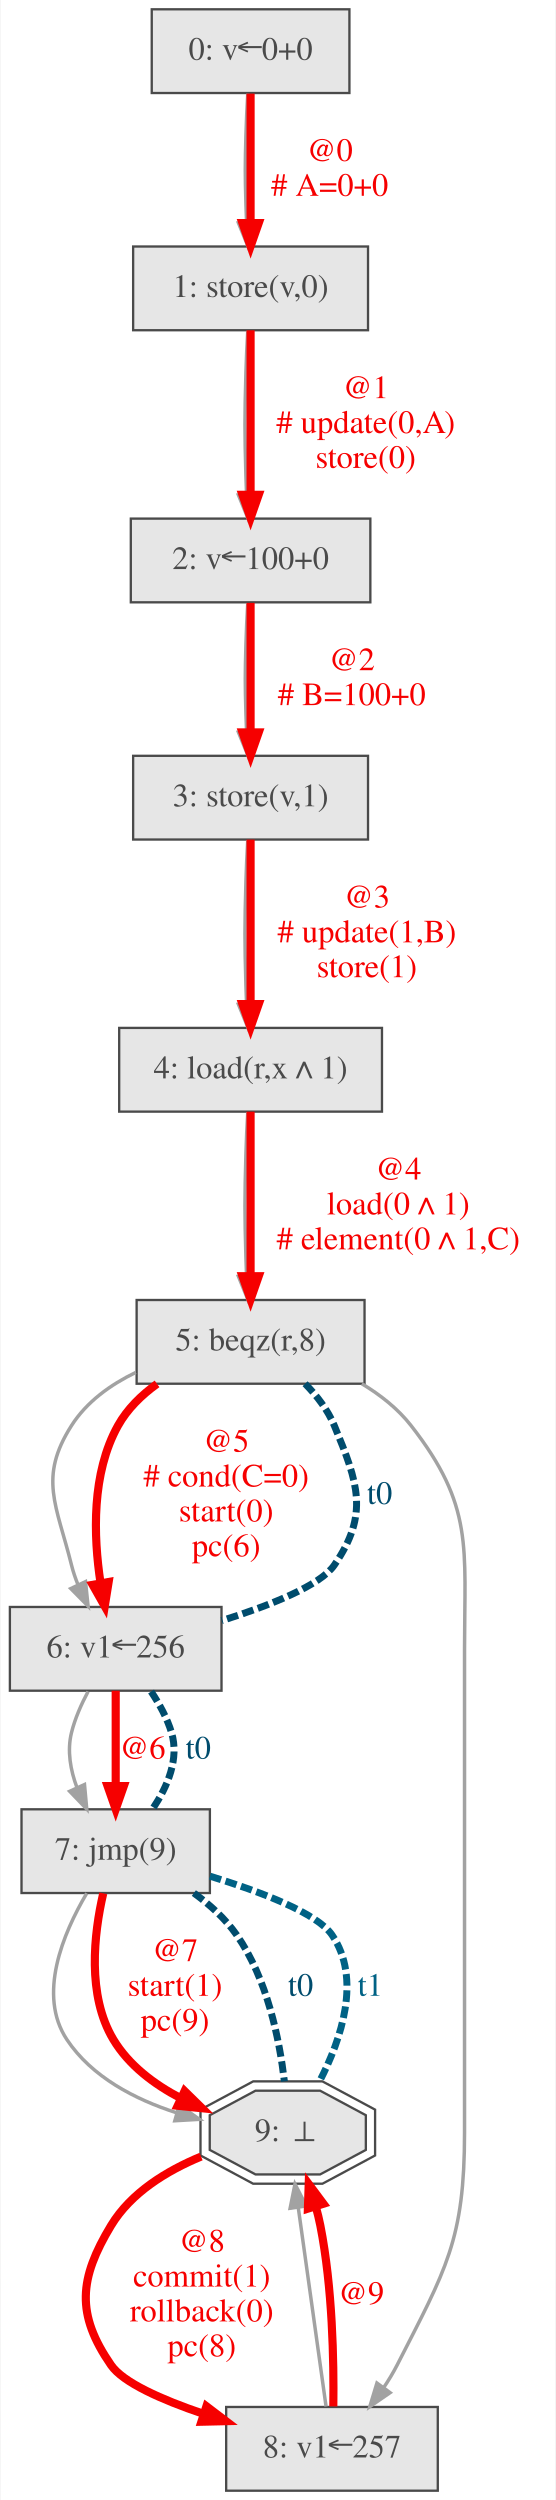
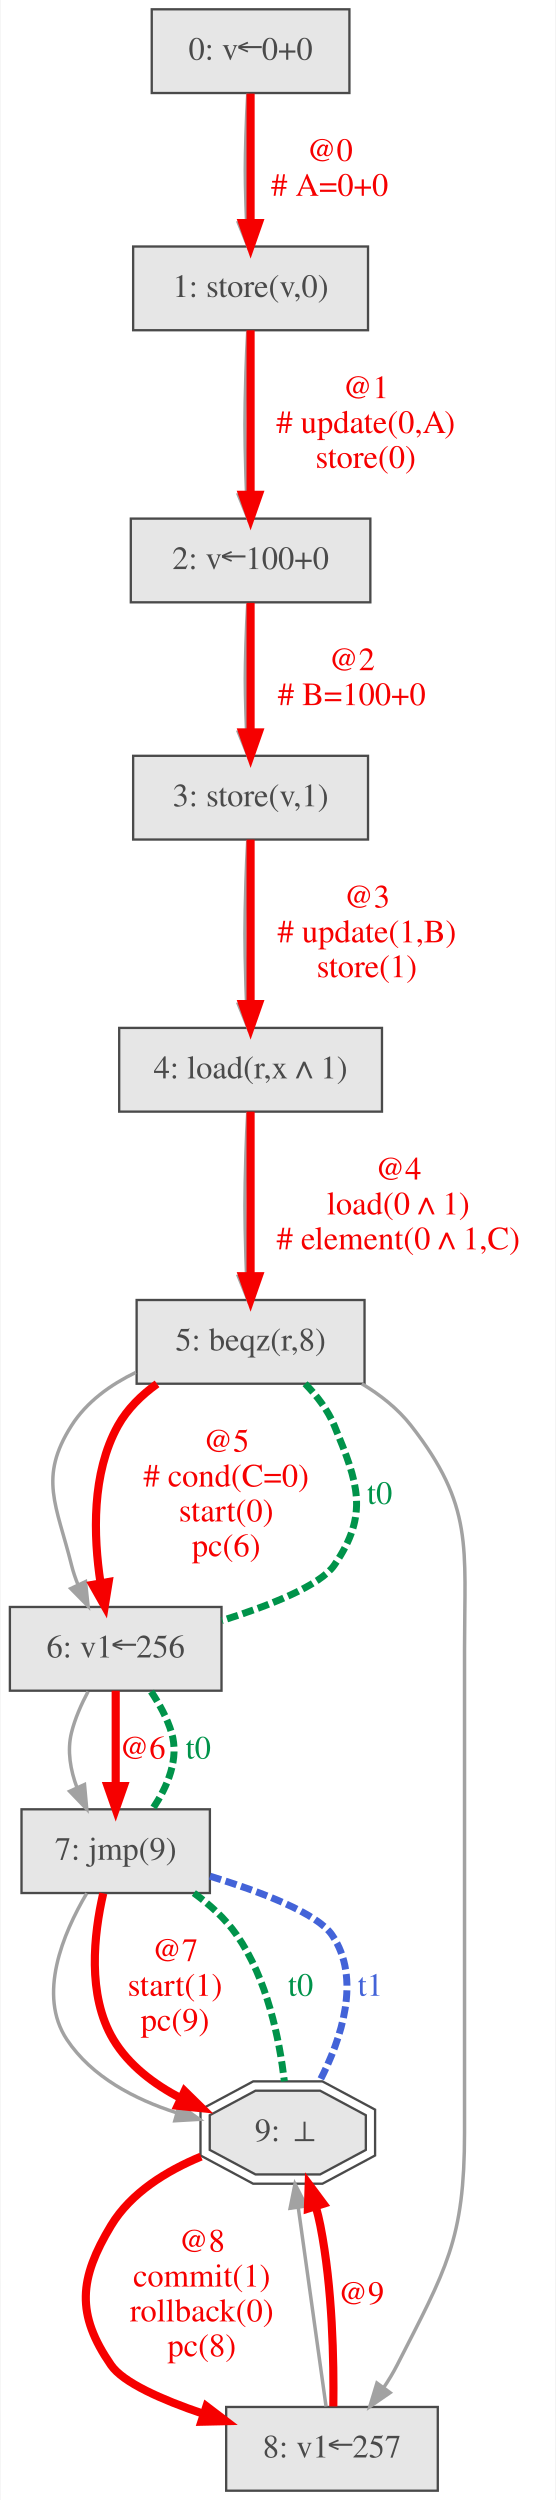
<svg xmlns="http://www.w3.org/2000/svg" width="239pt" height="1075pt" viewBox="0.00 0.00 238.50 1075.00">
  <g id="graph0" class="graph" transform="scale(1 1) rotate(0) translate(4 1071)">
    <polygon fill="#ffffff" stroke="transparent" points="-4,4 -4,-1071 234.5,-1071 234.5,4 -4,4" />
    <g id="node1" class="node">
      <polygon fill="#e6e6e6" stroke="#4a4a4a" points="146,-1067 61,-1067 61,-1031 146,-1031 146,-1067" />
      <text text-anchor="middle" x="103.5" y="-1045.3" font-family="Times,serif" font-size="14.00" fill="#4a4a4a">0: v←0+0</text>
    </g>
    <g id="node2" class="node">
      <polygon fill="#e6e6e6" stroke="#4a4a4a" points="154,-965 53,-965 53,-929 154,-929 154,-965" />
      <text text-anchor="middle" x="103.5" y="-943.3" font-family="Times,serif" font-size="14.00" fill="#4a4a4a">1: store(v,0)</text>
    </g>
    <g id="edge1" class="edge">
      <path fill="none" stroke="#a2a2a2" stroke-width="1.5" d="M102.286,-1030.694C101.963,-1025.025 101.66,-1018.757 101.5,-1013 101.13,-999.672 101.13,-996.328 101.5,-983 101.567,-980.571 101.66,-978.052 101.769,-975.524" />
      <polygon fill="#a2a2a2" stroke="#a2a2a2" stroke-width="1.5" points="105.277,-975.47 102.286,-965.306 98.286,-975.116 105.277,-975.47" />
    </g>
    <g id="edge11" class="edge">
      <path fill="none" stroke="#f60000" stroke-width="3.5" d="M103.5,-1030.764C103.5,-1015.317 103.5,-992.915 103.5,-975.164" />
      <polygon fill="#f60000" stroke="#f60000" stroke-width="3.5" points="107,-975.078 103.5,-965.078 100,-975.078 107,-975.078" />
      <text text-anchor="middle" x="137.5" y="-1001.8" font-family="Times,serif" font-size="14.00" fill="#f60000">@0</text>
      <text text-anchor="middle" x="137.5" y="-986.8" font-family="Times,serif" font-size="14.00" fill="#f60000"># A=0+0</text>
    </g>
    <g id="node3" class="node">
      <polygon fill="#e6e6e6" stroke="#4a4a4a" points="155,-848 52,-848 52,-812 155,-812 155,-848" />
      <text text-anchor="middle" x="103.5" y="-826.3" font-family="Times,serif" font-size="14.00" fill="#4a4a4a">2: v←100+0</text>
    </g>
    <g id="edge2" class="edge">
      <path fill="none" stroke="#a2a2a2" stroke-width="1.5" d="M102.286,-928.694C101.963,-923.025 101.66,-916.757 101.5,-911 100.945,-891.008 100.945,-885.992 101.5,-866 101.567,-863.571 101.66,-861.052 101.769,-858.524" />
      <polygon fill="#a2a2a2" stroke="#a2a2a2" stroke-width="1.5" points="105.277,-858.47 102.286,-848.306 98.286,-858.116 105.277,-858.47" />
    </g>
    <g id="edge12" class="edge">
      <path fill="none" stroke="#f60000" stroke-width="3.5" d="M103.5,-928.975C103.5,-910.136 103.5,-880.311 103.5,-858.321" />
      <polygon fill="#f60000" stroke="#f60000" stroke-width="3.5" points="107,-858.238 103.5,-848.238 100,-858.238 107,-858.238" />
      <text text-anchor="middle" x="153" y="-899.8" font-family="Times,serif" font-size="14.00" fill="#f60000">@1</text>
      <text text-anchor="middle" x="153" y="-884.8" font-family="Times,serif" font-size="14.00" fill="#f60000"># update(0,A)</text>
      <text text-anchor="middle" x="153" y="-869.8" font-family="Times,serif" font-size="14.00" fill="#f60000">store(0)</text>
    </g>
    <g id="node4" class="node">
      <polygon fill="#e6e6e6" stroke="#4a4a4a" points="154,-746 53,-746 53,-710 154,-710 154,-746" />
      <text text-anchor="middle" x="103.5" y="-724.3" font-family="Times,serif" font-size="14.00" fill="#4a4a4a">3: store(v,1)</text>
    </g>
    <g id="edge3" class="edge">
      <path fill="none" stroke="#a2a2a2" stroke-width="1.5" d="M102.286,-811.694C101.963,-806.025 101.66,-799.757 101.5,-794 101.13,-780.672 101.13,-777.328 101.5,-764 101.567,-761.571 101.66,-759.052 101.769,-756.524" />
      <polygon fill="#a2a2a2" stroke="#a2a2a2" stroke-width="1.5" points="105.277,-756.47 102.286,-746.306 98.286,-756.116 105.277,-756.47" />
    </g>
    <g id="edge13" class="edge">
      <path fill="none" stroke="#f60000" stroke-width="3.5" d="M103.5,-811.764C103.5,-796.317 103.5,-773.915 103.5,-756.164" />
      <polygon fill="#f60000" stroke="#f60000" stroke-width="3.5" points="107,-756.078 103.5,-746.078 100,-756.078 107,-756.078" />
      <text text-anchor="middle" x="147" y="-782.8" font-family="Times,serif" font-size="14.00" fill="#f60000">@2</text>
      <text text-anchor="middle" x="147" y="-767.8" font-family="Times,serif" font-size="14.00" fill="#f60000"># B=100+0</text>
    </g>
    <g id="node5" class="node">
      <polygon fill="#e6e6e6" stroke="#4a4a4a" points="160,-629 47,-629 47,-593 160,-593 160,-629" />
      <text text-anchor="middle" x="103.5" y="-607.3" font-family="Times,serif" font-size="14.00" fill="#4a4a4a">4: load(r,x∧1)</text>
    </g>
    <g id="edge4" class="edge">
      <path fill="none" stroke="#a2a2a2" stroke-width="1.5" d="M102.286,-709.694C101.963,-704.025 101.66,-697.757 101.5,-692 100.945,-672.008 100.945,-666.992 101.5,-647 101.567,-644.571 101.66,-642.052 101.769,-639.524" />
      <polygon fill="#a2a2a2" stroke="#a2a2a2" stroke-width="1.5" points="105.277,-639.47 102.286,-629.306 98.286,-639.116 105.277,-639.47" />
    </g>
    <g id="edge14" class="edge">
      <path fill="none" stroke="#f60000" stroke-width="3.5" d="M103.5,-709.975C103.5,-691.136 103.5,-661.311 103.5,-639.321" />
      <polygon fill="#f60000" stroke="#f60000" stroke-width="3.5" points="107,-639.238 103.5,-629.238 100,-639.238 107,-639.238" />
      <text text-anchor="middle" x="153.5" y="-680.8" font-family="Times,serif" font-size="14.00" fill="#f60000">@3</text>
      <text text-anchor="middle" x="153.5" y="-665.8" font-family="Times,serif" font-size="14.00" fill="#f60000"># update(1,B)</text>
      <text text-anchor="middle" x="153.5" y="-650.8" font-family="Times,serif" font-size="14.00" fill="#f60000">store(1)</text>
    </g>
    <g id="node6" class="node">
      <polygon fill="#e6e6e6" stroke="#4a4a4a" points="152.5,-512 54.5,-512 54.5,-476 152.5,-476 152.5,-512" />
      <text text-anchor="middle" x="103.5" y="-490.3" font-family="Times,serif" font-size="14.00" fill="#4a4a4a">5: beqz(r,8)</text>
    </g>
    <g id="edge5" class="edge">
      <path fill="none" stroke="#a2a2a2" stroke-width="1.5" d="M102.286,-592.694C101.963,-587.025 101.66,-580.757 101.5,-575 100.945,-555.008 100.945,-549.992 101.5,-530 101.567,-527.571 101.66,-525.052 101.769,-522.524" />
      <polygon fill="#a2a2a2" stroke="#a2a2a2" stroke-width="1.5" points="105.277,-522.47 102.286,-512.306 98.286,-522.116 105.277,-522.47" />
    </g>
    <g id="edge15" class="edge">
      <path fill="none" stroke="#f60000" stroke-width="3.5" d="M103.5,-592.975C103.5,-574.136 103.5,-544.311 103.5,-522.321" />
      <polygon fill="#f60000" stroke="#f60000" stroke-width="3.5" points="107,-522.238 103.5,-512.238 100,-522.238 107,-522.238" />
      <text text-anchor="middle" x="167" y="-563.8" font-family="Times,serif" font-size="14.00" fill="#f60000">@4</text>
      <text text-anchor="middle" x="167" y="-548.8" font-family="Times,serif" font-size="14.00" fill="#f60000">load(0∧1)</text>
      <text text-anchor="middle" x="167" y="-533.8" font-family="Times,serif" font-size="14.00" fill="#f60000"># element(0∧1,C)</text>
    </g>
    <g id="node7" class="node">
      <polygon fill="#e6e6e6" stroke="#4a4a4a" points="91,-380 0,-380 0,-344 91,-344 91,-380" />
      <text text-anchor="middle" x="45.5" y="-358.3" font-family="Times,serif" font-size="14.00" fill="#4a4a4a">6: v1←256</text>
    </g>
    <g id="edge6" class="edge">
      <path fill="none" stroke="#a2a2a2" stroke-width="1.5" d="M54.143,-480.863C43.231,-475.571 32.997,-468.209 26.5,-458 12.183,-435.502 20.088,-423.884 26.5,-398 27.201,-395.17 28.169,-392.318 29.301,-389.524" />
      <polygon fill="#a2a2a2" stroke="#a2a2a2" stroke-width="1.5" points="32.521,-390.901 33.624,-380.364 26.19,-387.913 32.521,-390.901" />
    </g>
    <g id="edge16" class="edge">
      <path fill="none" stroke="#f60000" stroke-width="3.5" d="M63.277,-475.933C56.563,-471.088 50.492,-465.155 46.5,-458 35.072,-437.519 35.905,-410.55 38.973,-390.412" />
      <polygon fill="#f60000" stroke="#f60000" stroke-width="3.5" points="42.467,-390.755 40.785,-380.294 35.577,-389.52 42.467,-390.755" />
      <text text-anchor="middle" x="93" y="-446.8" font-family="Times,serif" font-size="14.00" fill="#f60000">@5</text>
      <text text-anchor="middle" x="93" y="-431.8" font-family="Times,serif" font-size="14.00" fill="#f60000"># cond(C=0)</text>
      <text text-anchor="middle" x="93" y="-416.8" font-family="Times,serif" font-size="14.00" fill="#f60000">start(0)</text>
      <text text-anchor="middle" x="93" y="-401.8" font-family="Times,serif" font-size="14.00" fill="#f60000">pc(6)</text>
    </g>
    <g id="edge21" class="edge">
-       <path fill="none" stroke="#004c6d" stroke-width="3" stroke-dasharray="5,2" d="M126.941,-475.995C132.036,-470.796 136.726,-464.696 139.5,-458 149.705,-433.363 154.613,-419.971 139.5,-398 133.483,-389.253 112.004,-380.7 91.095,-374.127" />
-       <text text-anchor="middle" x="159" y="-424.3" font-family="Times,serif" font-size="14.00" fill="#004c6d"> t0</text>
+       <path fill="none" stroke="#00934a" stroke-width="3" stroke-dasharray="5,2" d="M126.941,-475.995C132.036,-470.796 136.726,-464.696 139.5,-458 149.705,-433.363 154.613,-419.971 139.5,-398 133.483,-389.253 112.004,-380.7 91.095,-374.127" />
+       <text text-anchor="middle" x="159" y="-424.3" font-family="Times,serif" font-size="14.00" fill="#00934a"> t0</text>
    </g>
    <g id="node8" class="node">
      <polygon fill="#e6e6e6" stroke="#4a4a4a" points="184,-36 93,-36 93,0 184,0 184,-36" />
      <text text-anchor="middle" x="138.5" y="-14.3" font-family="Times,serif" font-size="14.00" fill="#4a4a4a">8: v1←257</text>
    </g>
    <g id="edge7" class="edge">
      <path fill="none" stroke="#a2a2a2" stroke-width="1.5" d="M151.337,-475.991C159.331,-471.18 166.848,-465.244 172.5,-458 199.488,-423.408 195.5,-405.874 195.5,-362 195.5,-362 195.5,-362 195.5,-154 195.5,-107.724 187.526,-95.223 166.5,-54 164.818,-50.703 162.817,-47.409 160.669,-44.227" />
      <polygon fill="#a2a2a2" stroke="#a2a2a2" stroke-width="1.5" points="163.486,-42.151 154.759,-36.143 157.835,-46.282 163.486,-42.151" />
    </g>
    <g id="node9" class="node">
      <polygon fill="#e6e6e6" stroke="#4a4a4a" points="86,-293 5,-293 5,-257 86,-257 86,-293" />
      <text text-anchor="middle" x="45.5" y="-271.3" font-family="Times,serif" font-size="14.00" fill="#4a4a4a">7: jmp(9)</text>
    </g>
    <g id="edge8" class="edge">
      <path fill="none" stroke="#a2a2a2" stroke-width="1.5" d="M33.624,-343.636C30.708,-338.177 27.995,-332.037 26.5,-326 24.551,-318.133 26.042,-309.811 28.886,-302.224" />
      <polygon fill="#a2a2a2" stroke="#a2a2a2" stroke-width="1.5" points="32.084,-303.645 33.054,-293.095 25.717,-300.737 32.084,-303.645" />
    </g>
    <g id="edge17" class="edge">
      <path fill="none" stroke="#f60000" stroke-width="3.5" d="M45.5,-343.974C45.5,-332.192 45.5,-316.561 45.5,-303.158" />
      <polygon fill="#f60000" stroke="#f60000" stroke-width="3.5" points="49,-303.003 45.5,-293.003 42,-303.003 49,-303.003" />
      <text text-anchor="middle" x="57" y="-314.8" font-family="Times,serif" font-size="14.00" fill="#f60000">@6</text>
    </g>
    <g id="edge22" class="edge">
-       <path fill="none" stroke="#004c6d" stroke-width="3" stroke-dasharray="5,2" d="M60.718,-343.638C64.305,-338.274 67.628,-332.183 69.5,-326 72.903,-314.761 67.842,-302.853 61.505,-293.372" />
-       <text text-anchor="middle" x="81" y="-314.8" font-family="Times,serif" font-size="14.00" fill="#004c6d"> t0</text>
+       <path fill="none" stroke="#00934a" stroke-width="3" stroke-dasharray="5,2" d="M60.718,-343.638C64.305,-338.274 67.628,-332.183 69.5,-326 72.903,-314.761 67.842,-302.853 61.505,-293.372" />
+       <text text-anchor="middle" x="81" y="-314.8" font-family="Times,serif" font-size="14.00" fill="#00934a"> t0</text>
    </g>
    <g id="node10" class="node">
      <polygon fill="#e6e6e6" stroke="#4a4a4a" points="153.061,-146.544 153.061,-161.456 133.401,-172 105.599,-172 85.939,-161.456 85.939,-146.544 105.599,-136 133.401,-136 153.061,-146.544" />
      <polygon fill="none" stroke="#4a4a4a" points="157.037,-144.144 157.037,-163.856 134.395,-176 104.605,-176 81.963,-163.856 81.963,-144.144 104.605,-132 134.395,-132 157.037,-144.144" />
      <text text-anchor="middle" x="119.5" y="-150.3" font-family="Times,serif" font-size="14.00" fill="#4a4a4a">9: ⊥</text>
    </g>
    <g id="edge10" class="edge">
      <path fill="none" stroke="#a2a2a2" stroke-width="1.5" d="M135.954,-36.221C132.901,-58.077 127.728,-95.104 123.996,-121.815" />
      <polygon fill="#a2a2a2" stroke="#a2a2a2" stroke-width="1.5" points="120.512,-121.459 122.595,-131.847 127.445,-122.427 120.512,-121.459" />
    </g>
    <g id="edge20" class="edge">
      <path fill="none" stroke="#f60000" stroke-width="3.5" d="M139.08,-36.236C139.344,-55.688 138.754,-87.309 133.5,-114 132.972,-116.682 132.302,-119.429 131.543,-122.164" />
      <polygon fill="#f60000" stroke="#f60000" stroke-width="3.5" points="128.147,-121.298 128.496,-131.887 134.827,-123.391 128.147,-121.298" />
      <text text-anchor="middle" x="151" y="-80.3" font-family="Times,serif" font-size="14.00" fill="#f60000">@9</text>
    </g>
    <g id="edge9" class="edge">
      <path fill="none" stroke="#a2a2a2" stroke-width="1.5" d="M33.042,-256.884C22.779,-239.495 11.803,-213.122 24.5,-194 35.191,-177.899 53.769,-168.264 71.677,-162.505" />
      <polygon fill="#a2a2a2" stroke="#a2a2a2" stroke-width="1.5" points="72.855,-165.809 81.503,-159.688 70.925,-159.08 72.855,-165.809" />
    </g>
    <g id="edge18" class="edge">
      <path fill="none" stroke="#f60000" stroke-width="3.5" d="M40.147,-256.854C36.128,-239.443 33.068,-213.054 44.5,-194 51.15,-182.917 62.029,-174.735 73.464,-168.767" />
      <polygon fill="#f60000" stroke="#f60000" stroke-width="3.5" points="75.117,-171.858 82.684,-164.442 72.144,-165.52 75.117,-171.858" />
      <text text-anchor="middle" x="71" y="-227.8" font-family="Times,serif" font-size="14.00" fill="#f60000">@7</text>
      <text text-anchor="middle" x="71" y="-212.8" font-family="Times,serif" font-size="14.00" fill="#f60000">start(1)</text>
      <text text-anchor="middle" x="71" y="-197.8" font-family="Times,serif" font-size="14.00" fill="#f60000">pc(9)</text>
    </g>
    <g id="edge23" class="edge">
-       <path fill="none" stroke="#004c6d" stroke-width="3" stroke-dasharray="5,2" d="M79.12,-256.981C86.03,-251.953 92.662,-245.934 97.5,-239 110.585,-220.249 115.889,-194.29 118.038,-176.006" />
-       <text text-anchor="middle" x="125" y="-212.8" font-family="Times,serif" font-size="14.00" fill="#004c6d"> t0</text>
+       <path fill="none" stroke="#00934a" stroke-width="3" stroke-dasharray="5,2" d="M79.12,-256.981C86.03,-251.953 92.662,-245.934 97.5,-239 110.585,-220.249 115.889,-194.29 118.038,-176.006" />
+       <text text-anchor="middle" x="125" y="-212.8" font-family="Times,serif" font-size="14.00" fill="#00934a"> t0</text>
    </g>
    <g id="edge24" class="edge">
-       <path fill="none" stroke="#006285" stroke-width="3" stroke-dasharray="5,2" d="M86.034,-264.246C108.072,-257.492 132.114,-248.319 138.5,-239 151.321,-220.289 142.594,-194.323 133.169,-176.027" />
-       <text text-anchor="middle" x="155" y="-212.8" font-family="Times,serif" font-size="14.00" fill="#006285"> t1</text>
+       <path fill="none" stroke="#4363d8" stroke-width="3" stroke-dasharray="5,2" d="M86.034,-264.246C108.072,-257.492 132.114,-248.319 138.5,-239 151.321,-220.289 142.594,-194.323 133.169,-176.027" />
+       <text text-anchor="middle" x="155" y="-212.8" font-family="Times,serif" font-size="14.00" fill="#4363d8"> t1</text>
    </g>
    <g id="edge19" class="edge">
      <path fill="none" stroke="#f60000" stroke-width="3.5" d="M82.207,-143.675C67.478,-137.571 52.054,-128.168 43.5,-114 29.718,-91.171 28.349,-75.944 43.5,-54 48.679,-46.499 65.162,-39.187 82.977,-33.133" />
      <polygon fill="#f60000" stroke="#f60000" stroke-width="3.5" points="84.511,-36.316 92.948,-29.907 82.356,-29.656 84.511,-36.316" />
      <text text-anchor="middle" x="82.5" y="-102.8" font-family="Times,serif" font-size="14.00" fill="#f60000">@8</text>
      <text text-anchor="middle" x="82.5" y="-87.8" font-family="Times,serif" font-size="14.00" fill="#f60000">commit(1)</text>
      <text text-anchor="middle" x="82.5" y="-72.8" font-family="Times,serif" font-size="14.00" fill="#f60000">rollback(0)</text>
      <text text-anchor="middle" x="82.5" y="-57.8" font-family="Times,serif" font-size="14.00" fill="#f60000">pc(8)</text>
    </g>
  </g>
</svg>
